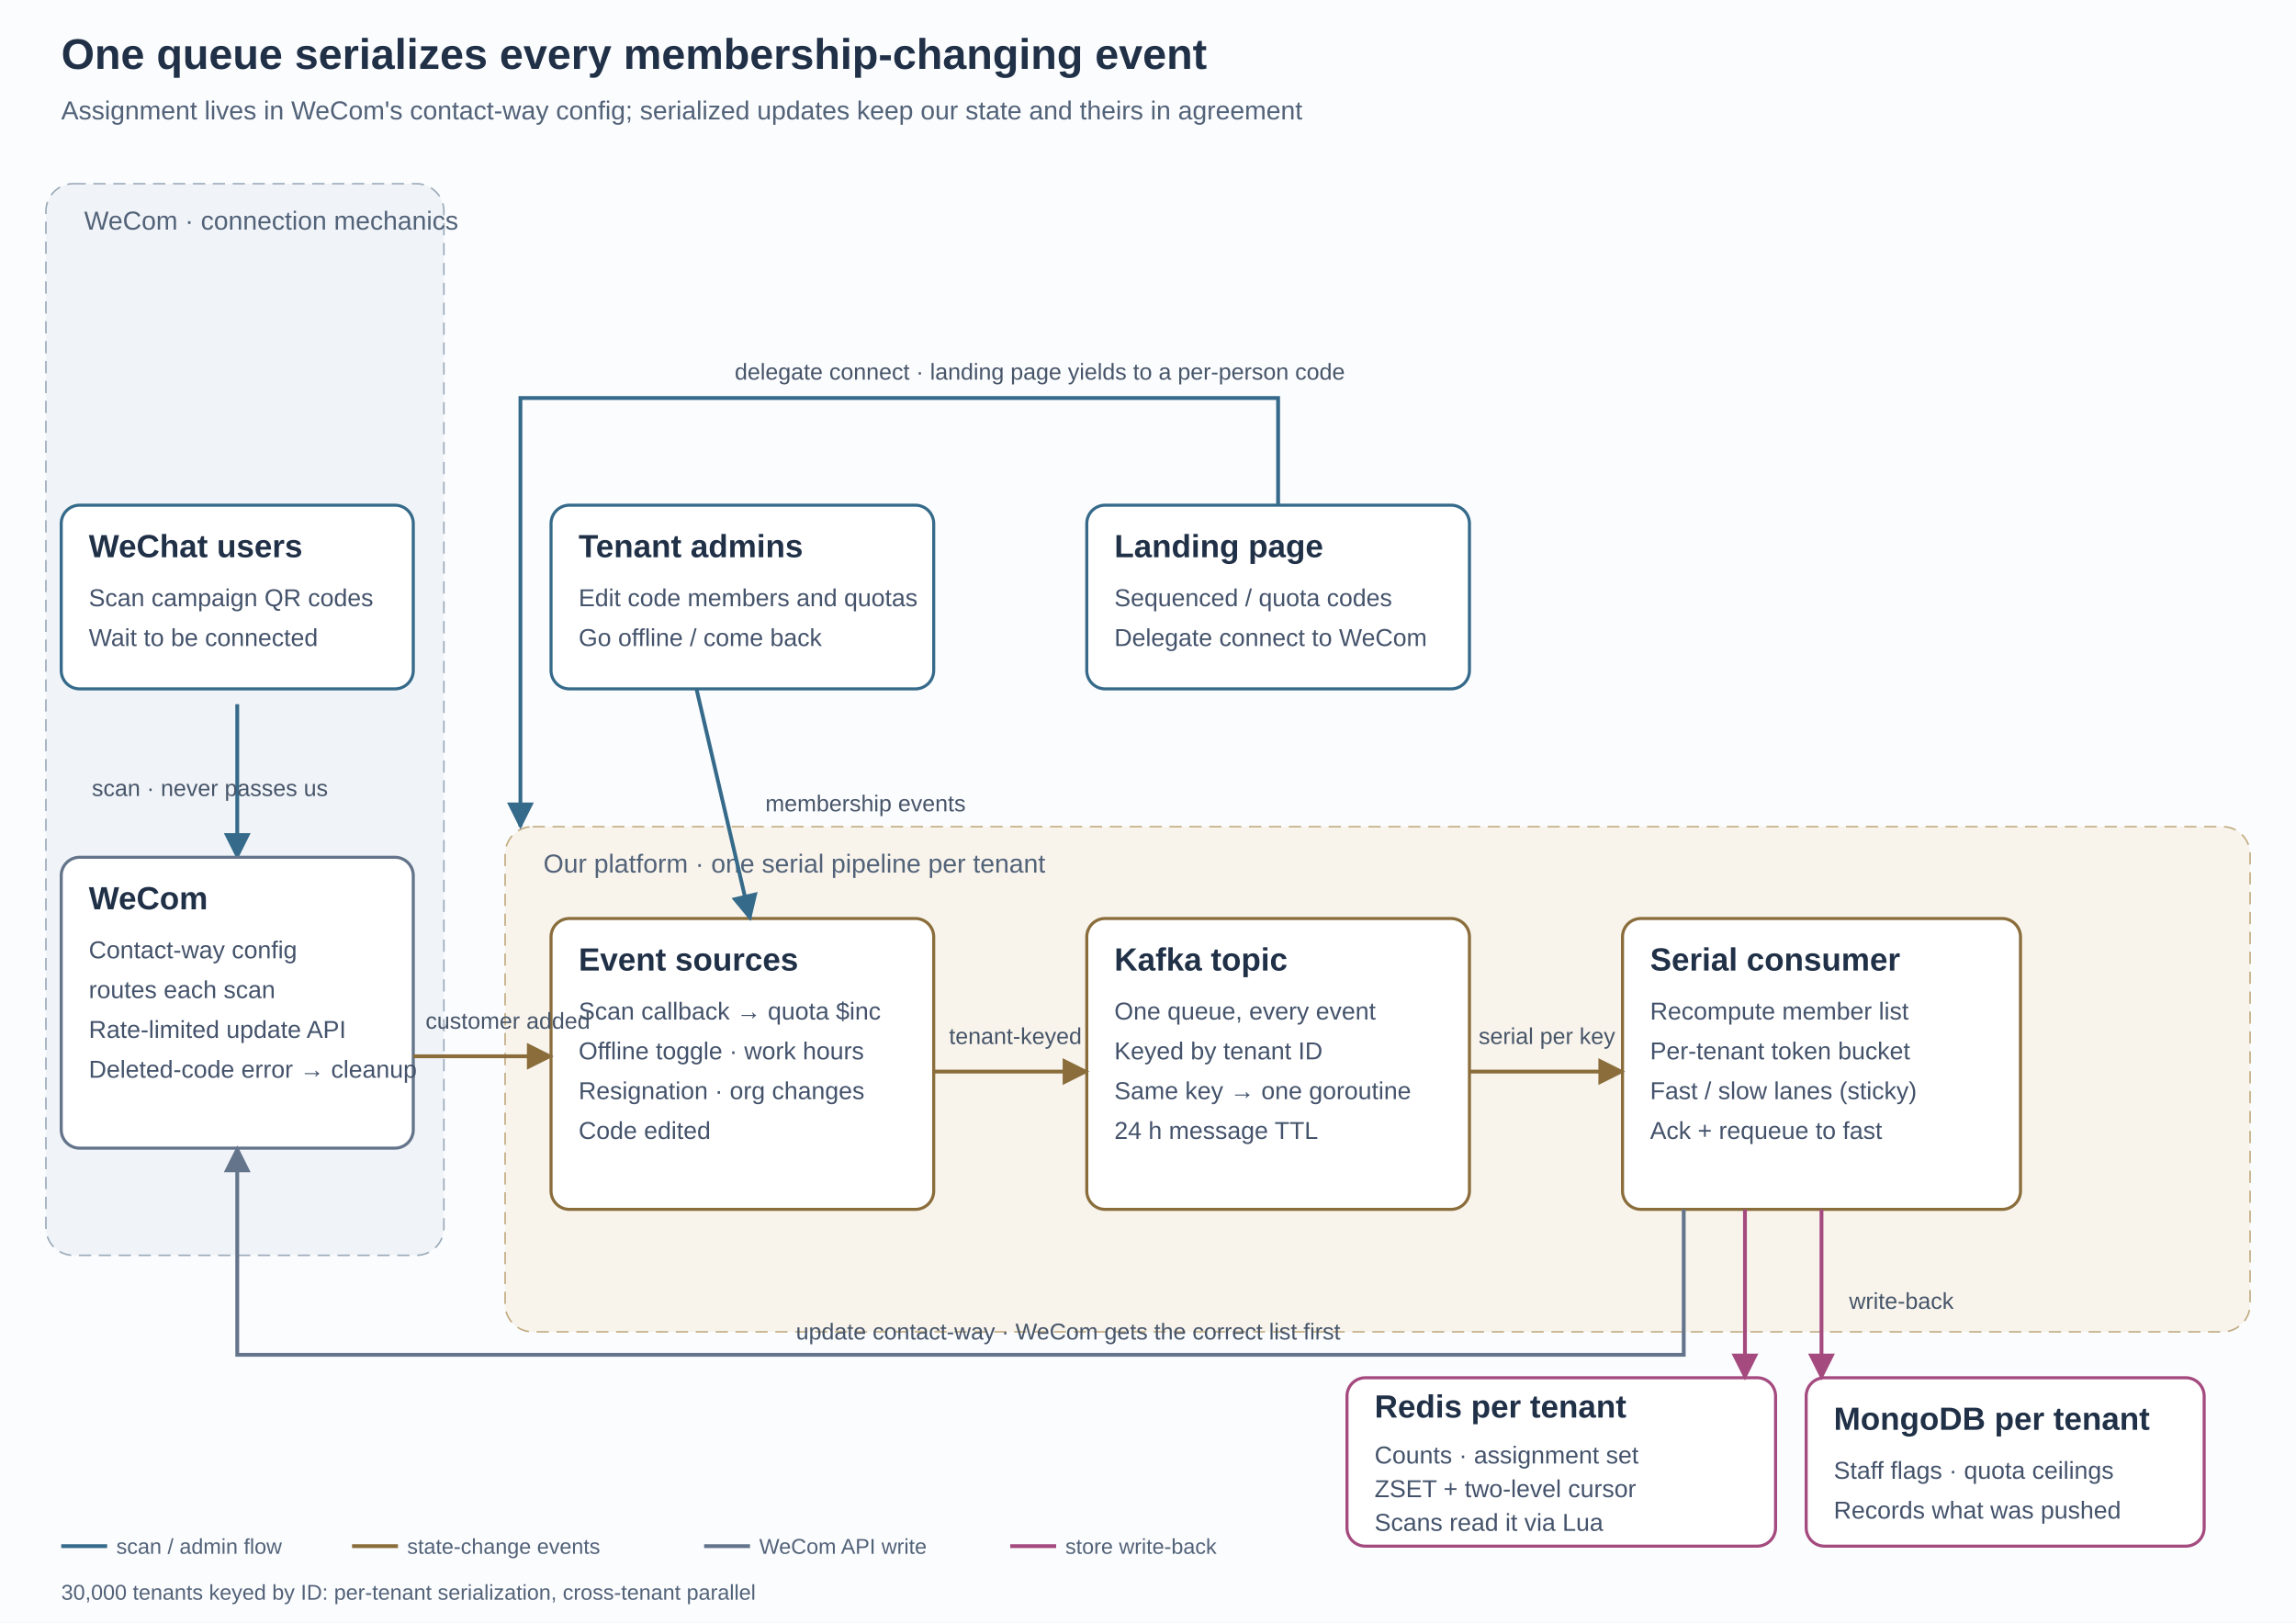
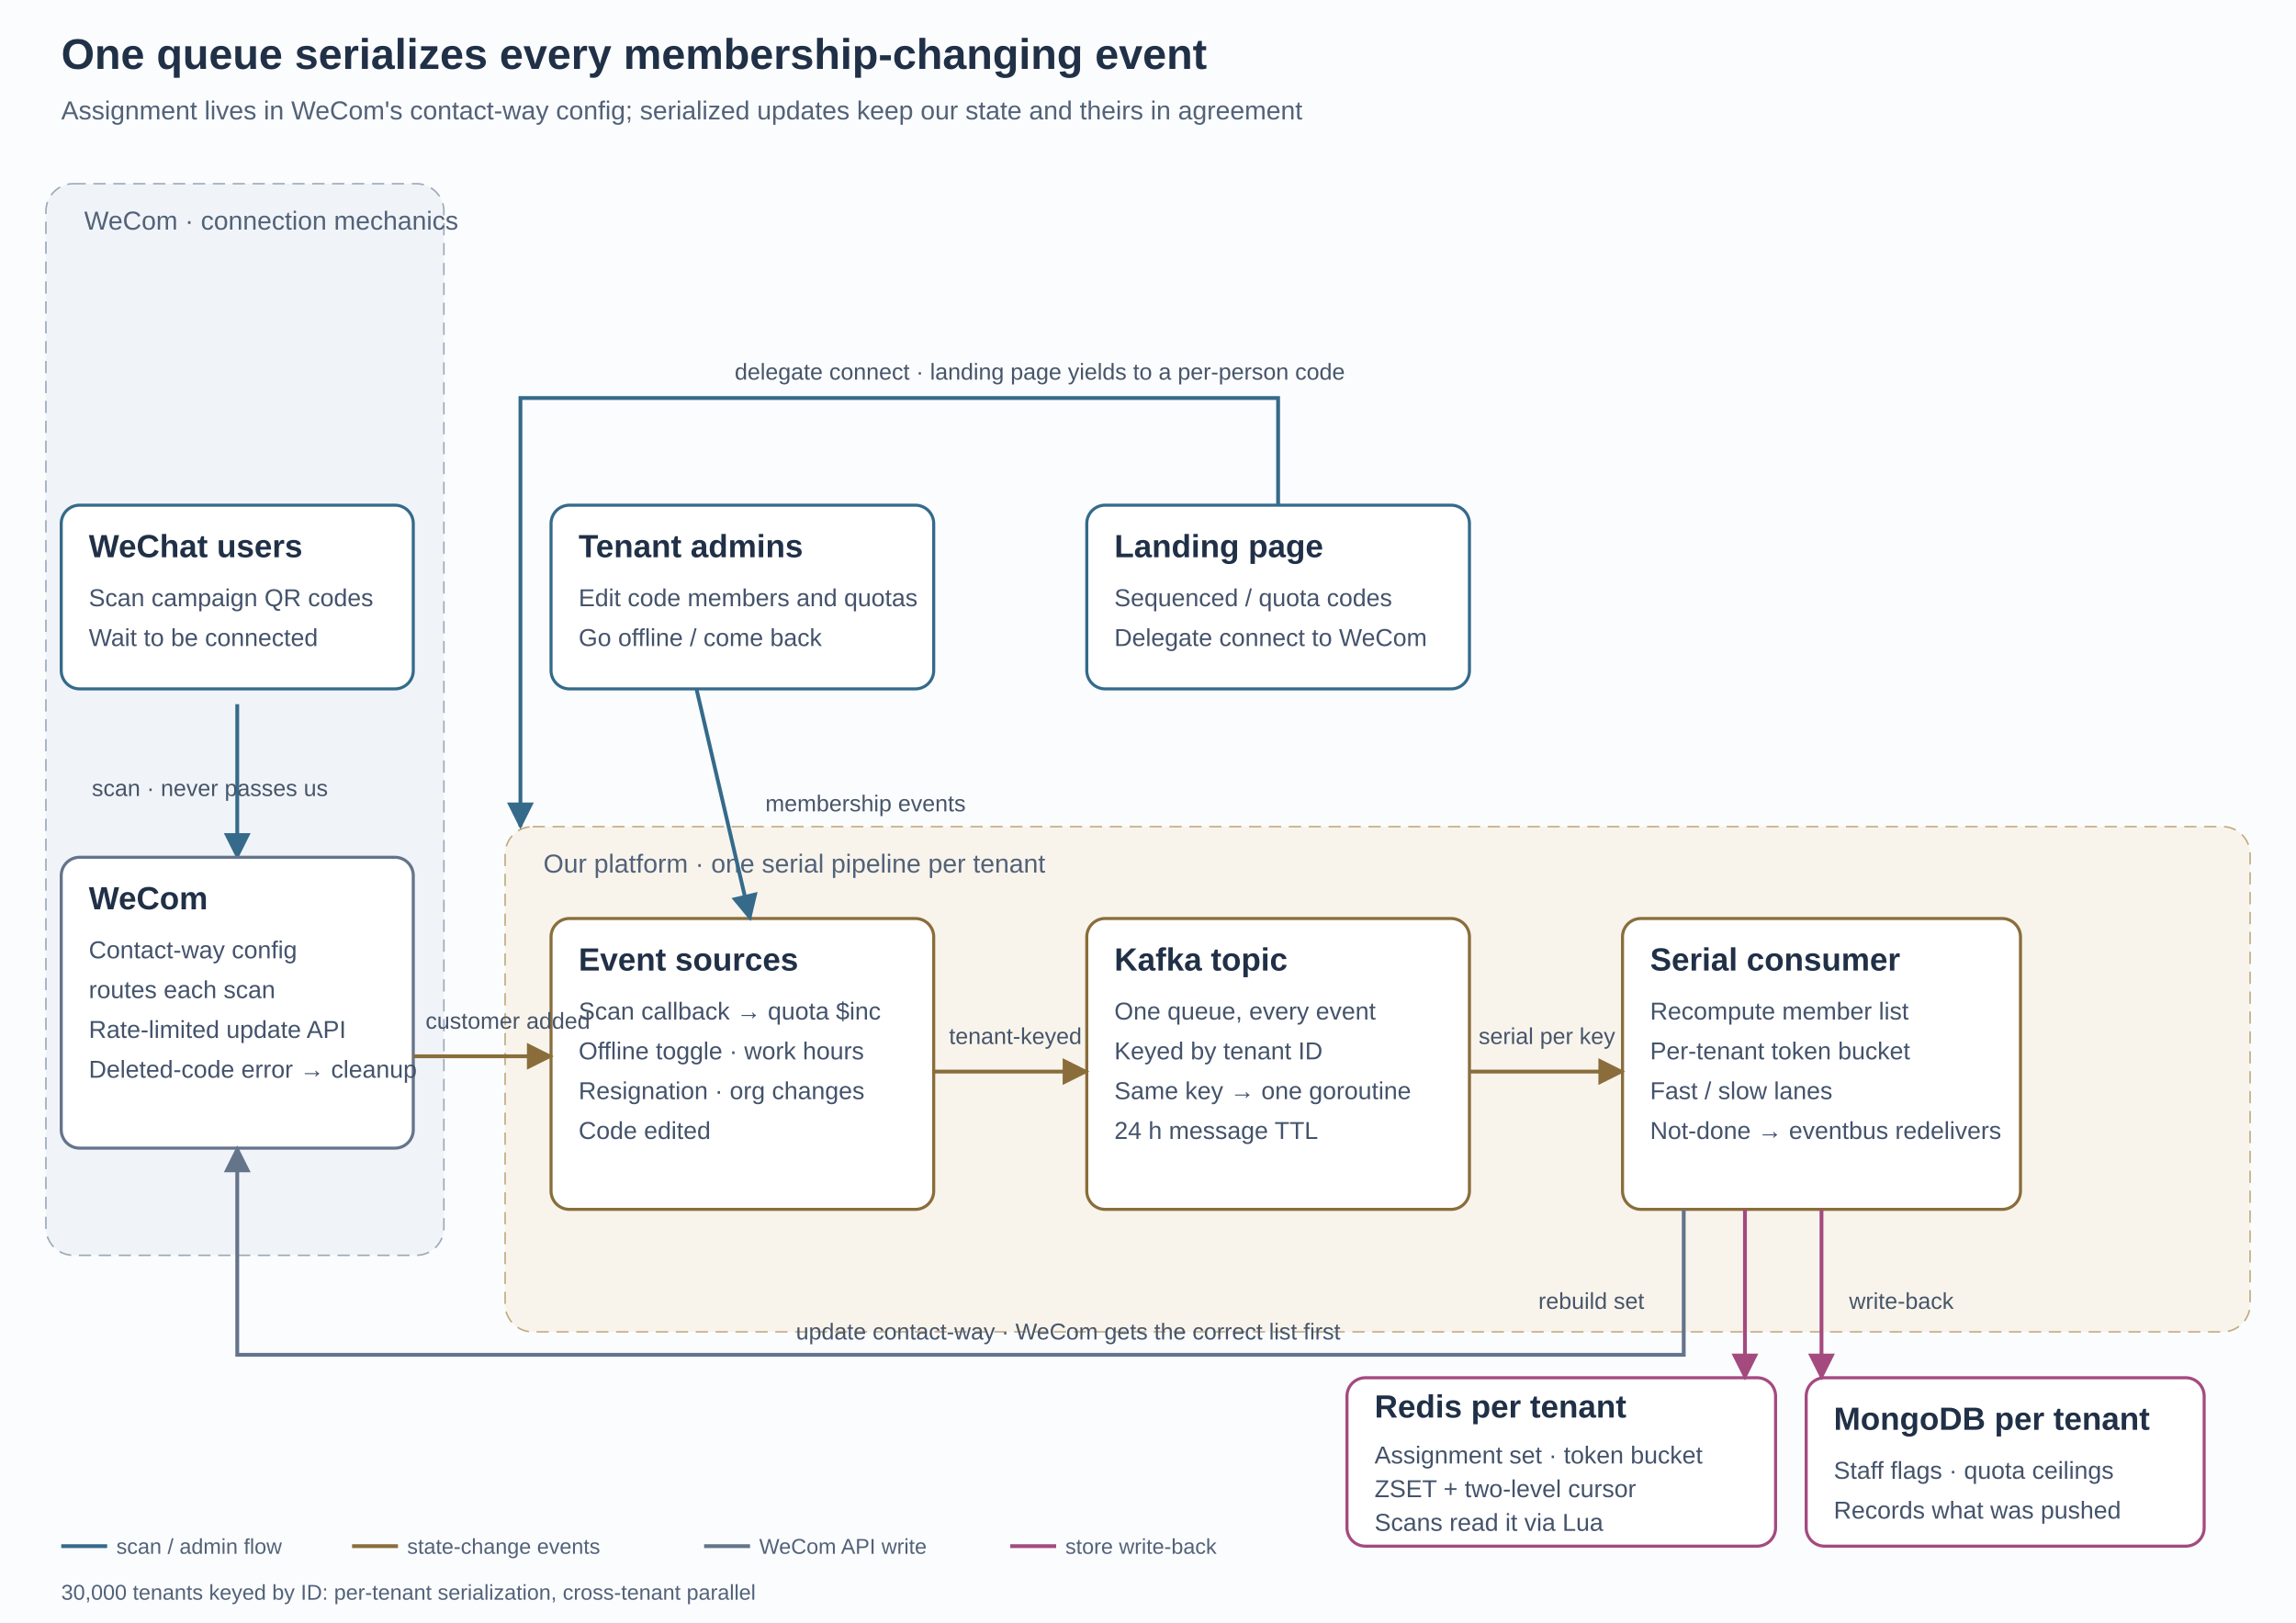
<svg xmlns="http://www.w3.org/2000/svg" width="1500" height="1060" viewBox="0 0 1500 1060">
  <defs>
    <marker id="arrow" viewBox="0 0 10 10" refX="9" refY="5" markerWidth="7" markerHeight="7" orient="auto-start-reverse">
      <path d="M0 0 L10 5 L0 10 Z" fill="context-stroke" />
    </marker>
  </defs>
  <rect width="100%" height="100%" fill="#fbfcfe" />
  <style>text{font-family:Arial,Helvetica,sans-serif;fill:#203047}.title{font-size:28px;font-weight:700}.sub{font-size:17px;fill:#526278}.node{font-size:21px;font-weight:700}.body{font-size:16px;fill:#44536b}.edge{font-size:15px;fill:#475569}.tech{font-size:12.5px;font-weight:700;fill:#8a6f43}.leg{font-size:14px;fill:#526278}</style>
  <text x="40" y="45" class="title">One queue serializes every membership-changing event</text>
  <text x="40" y="78" class="sub">Assignment lives in WeCom's contact-way config; serialized updates keep our state and theirs in agreement</text>
  <rect x="30" y="120" width="260" height="700" rx="18" fill="#f0f4f8" stroke="#9aa9b8" stroke-dasharray="8 5" />
  <text x="55" y="150" class="sub">WeCom · connection mechanics</text>
  <path d="M 155 460 L 155 560" fill="none" stroke="#356a8a" stroke-width="2.5" marker-end="url(#arrow)" />
  <text x="60" y="520" class="edge">scan · never passes us</text>
  <g id="wx">
    <rect x="40" y="330" width="230" height="120" rx="12" fill="white" stroke="#356a8a" stroke-width="2" />
    <text x="58" y="364" class="node">WeChat users</text>
    <text x="58" y="396" class="body">Scan campaign QR codes</text>
    <text x="58" y="422" class="body">Wait to be connected</text>
  </g>
  <g id="wecom">
    <rect x="40" y="560" width="230" height="190" rx="12" fill="white" stroke="#64748b" stroke-width="2" />
    <text x="58" y="594" class="node">WeCom</text>
    <text x="58" y="626" class="body">Contact-way config</text>
    <text x="58" y="652" class="body">routes each scan</text>
    <text x="58" y="678" class="body">Rate-limited update API</text>
    <text x="58" y="704" class="body">Deleted-code error → cleanup</text>
  </g>
  <g id="admins">
    <rect x="360" y="330" width="250" height="120" rx="12" fill="white" stroke="#356a8a" stroke-width="2" />
    <text x="378" y="364" class="node">Tenant admins</text>
    <text x="378" y="396" class="body">Edit code members and quotas</text>
    <text x="378" y="422" class="body">Go offline / come back</text>
  </g>
  <g id="landing">
    <rect x="710" y="330" width="250" height="120" rx="12" fill="white" stroke="#356a8a" stroke-width="2" />
    <text x="728" y="364" class="node">Landing page</text>
    <text x="728" y="396" class="body">Sequenced / quota codes</text>
    <text x="728" y="422" class="body">Delegate connect to WeCom</text>
  </g>
  <rect x="330" y="540" width="1140" height="330" rx="18" fill="#f8f4ec" stroke="#c0aa7e" stroke-dasharray="8 5" />
  <text x="355" y="570" class="sub">Our platform · one serial pipeline per tenant</text>
  <g id="callback">
    <rect x="360" y="600" width="250" height="190" rx="12" fill="white" stroke="#8a6d3b" stroke-width="2" />
    <text x="378" y="634" class="node">Event sources</text>
    <text x="378" y="666" class="body">Scan callback → quota $inc</text>
    <text x="378" y="692" class="body">Offline toggle · work hours</text>
    <text x="378" y="718" class="body">Resignation · org changes</text>
    <text x="378" y="744" class="body">Code edited</text>
  </g>
  <g id="kafka">
    <rect x="710" y="600" width="250" height="190" rx="12" fill="white" stroke="#8a6d3b" stroke-width="2" />
    <text x="728" y="634" class="node">Kafka topic</text>
    <text x="728" y="666" class="body">One queue, every event</text>
    <text x="728" y="692" class="body">Keyed by tenant ID</text>
    <text x="728" y="718" class="body">Same key → one goroutine</text>
    <text x="728" y="744" class="body">24 h message TTL</text>
  </g>
  <g id="consumer">
    <rect x="1060" y="600" width="260" height="190" rx="12" fill="white" stroke="#8a6d3b" stroke-width="2" />
    <text x="1078" y="634" class="node">Serial consumer</text>
    <text x="1078" y="666" class="body">Recompute member list</text>
    <text x="1078" y="692" class="body">Per-tenant token bucket</text>
-     <text x="1078" y="718" class="body">Fast / slow lanes (sticky)</text>
-     <text x="1078" y="744" class="body">Ack + requeue to fast</text>
+     <text x="1078" y="718" class="body">Fast / slow lanes</text>
+     <text x="1078" y="744" class="body">Not-done → eventbus redelivers</text>
  </g>
  <g id="mongo">
    <rect x="1180" y="900" width="260" height="110" rx="12" fill="white" stroke="#a44a7f" stroke-width="2" />
    <text x="1198" y="934" class="node">MongoDB per tenant</text>
    <text x="1198" y="966" class="body">Staff flags · quota ceilings</text>
    <text x="1198" y="992" class="body">Records what was pushed</text>
  </g>
  <g id="redis">
    <rect x="880" y="900" width="280" height="110" rx="12" fill="white" stroke="#a44a7f" stroke-width="2" />
    <text x="898" y="926" class="node">Redis per tenant</text>
-     <text x="898" y="956" class="body">Counts · assignment set</text>
+     <text x="898" y="956" class="body">Assignment set · token bucket</text>
    <text x="898" y="978" class="body">ZSET + two-level cursor</text>
    <text x="898" y="1000" class="body">Scans read it via Lua</text>
  </g>
  <path d="M 270 690 L 360 690" fill="none" stroke="#8a6d3b" stroke-width="2.5" marker-end="url(#arrow)" />
  <text x="278" y="672" class="edge">customer added</text>
  <path d="M 455 450 L 490 600" fill="none" stroke="#356a8a" stroke-width="2.5" marker-end="url(#arrow)" />
  <text x="500" y="530" class="edge">membership events</text>
  <path d="M 835 330 L 835 260 L 340 260 L 340 540" fill="none" stroke="#356a8a" stroke-width="2.5" marker-end="url(#arrow)" />
  <text x="480" y="248" class="edge">delegate connect · landing page yields to a per-person code</text>
  <path d="M 610 700 L 710 700" fill="none" stroke="#8a6d3b" stroke-width="2.5" marker-end="url(#arrow)" />
  <text x="620" y="682" class="edge">tenant-keyed</text>
  <path d="M 960 700 L 1060 700" fill="none" stroke="#8a6d3b" stroke-width="2.5" marker-end="url(#arrow)" />
  <text x="966" y="682" class="edge">serial per key</text>
  <path d="M 1190 790 L 1190 900" fill="none" stroke="#a44a7f" stroke-width="2.5" marker-end="url(#arrow)" />
  <path d="M 1140 790 L 1140 900" fill="none" stroke="#a44a7f" stroke-width="2.5" marker-end="url(#arrow)" />
+   <text x="1005" y="855" class="edge">rebuild set</text>
  <text x="1208" y="855" class="edge">write-back</text>
  <path d="M 1100 790 L 1100 885 L 155 885 L 155 750" fill="none" stroke="#64748b" stroke-width="2.5" marker-end="url(#arrow)" />
  <text x="520" y="875" class="edge">update contact-way · WeCom gets the correct list first</text>
  <line x1="40" y1="1010" x2="70" y2="1010" stroke="#356a8a" stroke-width="2.5" />
  <text x="76" y="1015" class="leg">scan / admin flow</text>
  <line x1="230" y1="1010" x2="260" y2="1010" stroke="#8a6d3b" stroke-width="2.5" />
  <text x="266" y="1015" class="leg">state-change events</text>
  <line x1="460" y1="1010" x2="490" y2="1010" stroke="#64748b" stroke-width="2.5" />
  <text x="496" y="1015" class="leg">WeCom API write</text>
  <line x1="660" y1="1010" x2="690" y2="1010" stroke="#a44a7f" stroke-width="2.5" />
  <text x="696" y="1015" class="leg">store write-back</text>
  <text x="40" y="1045" class="leg">30,000 tenants keyed by ID: per-tenant serialization, cross-tenant parallel</text>
</svg>
